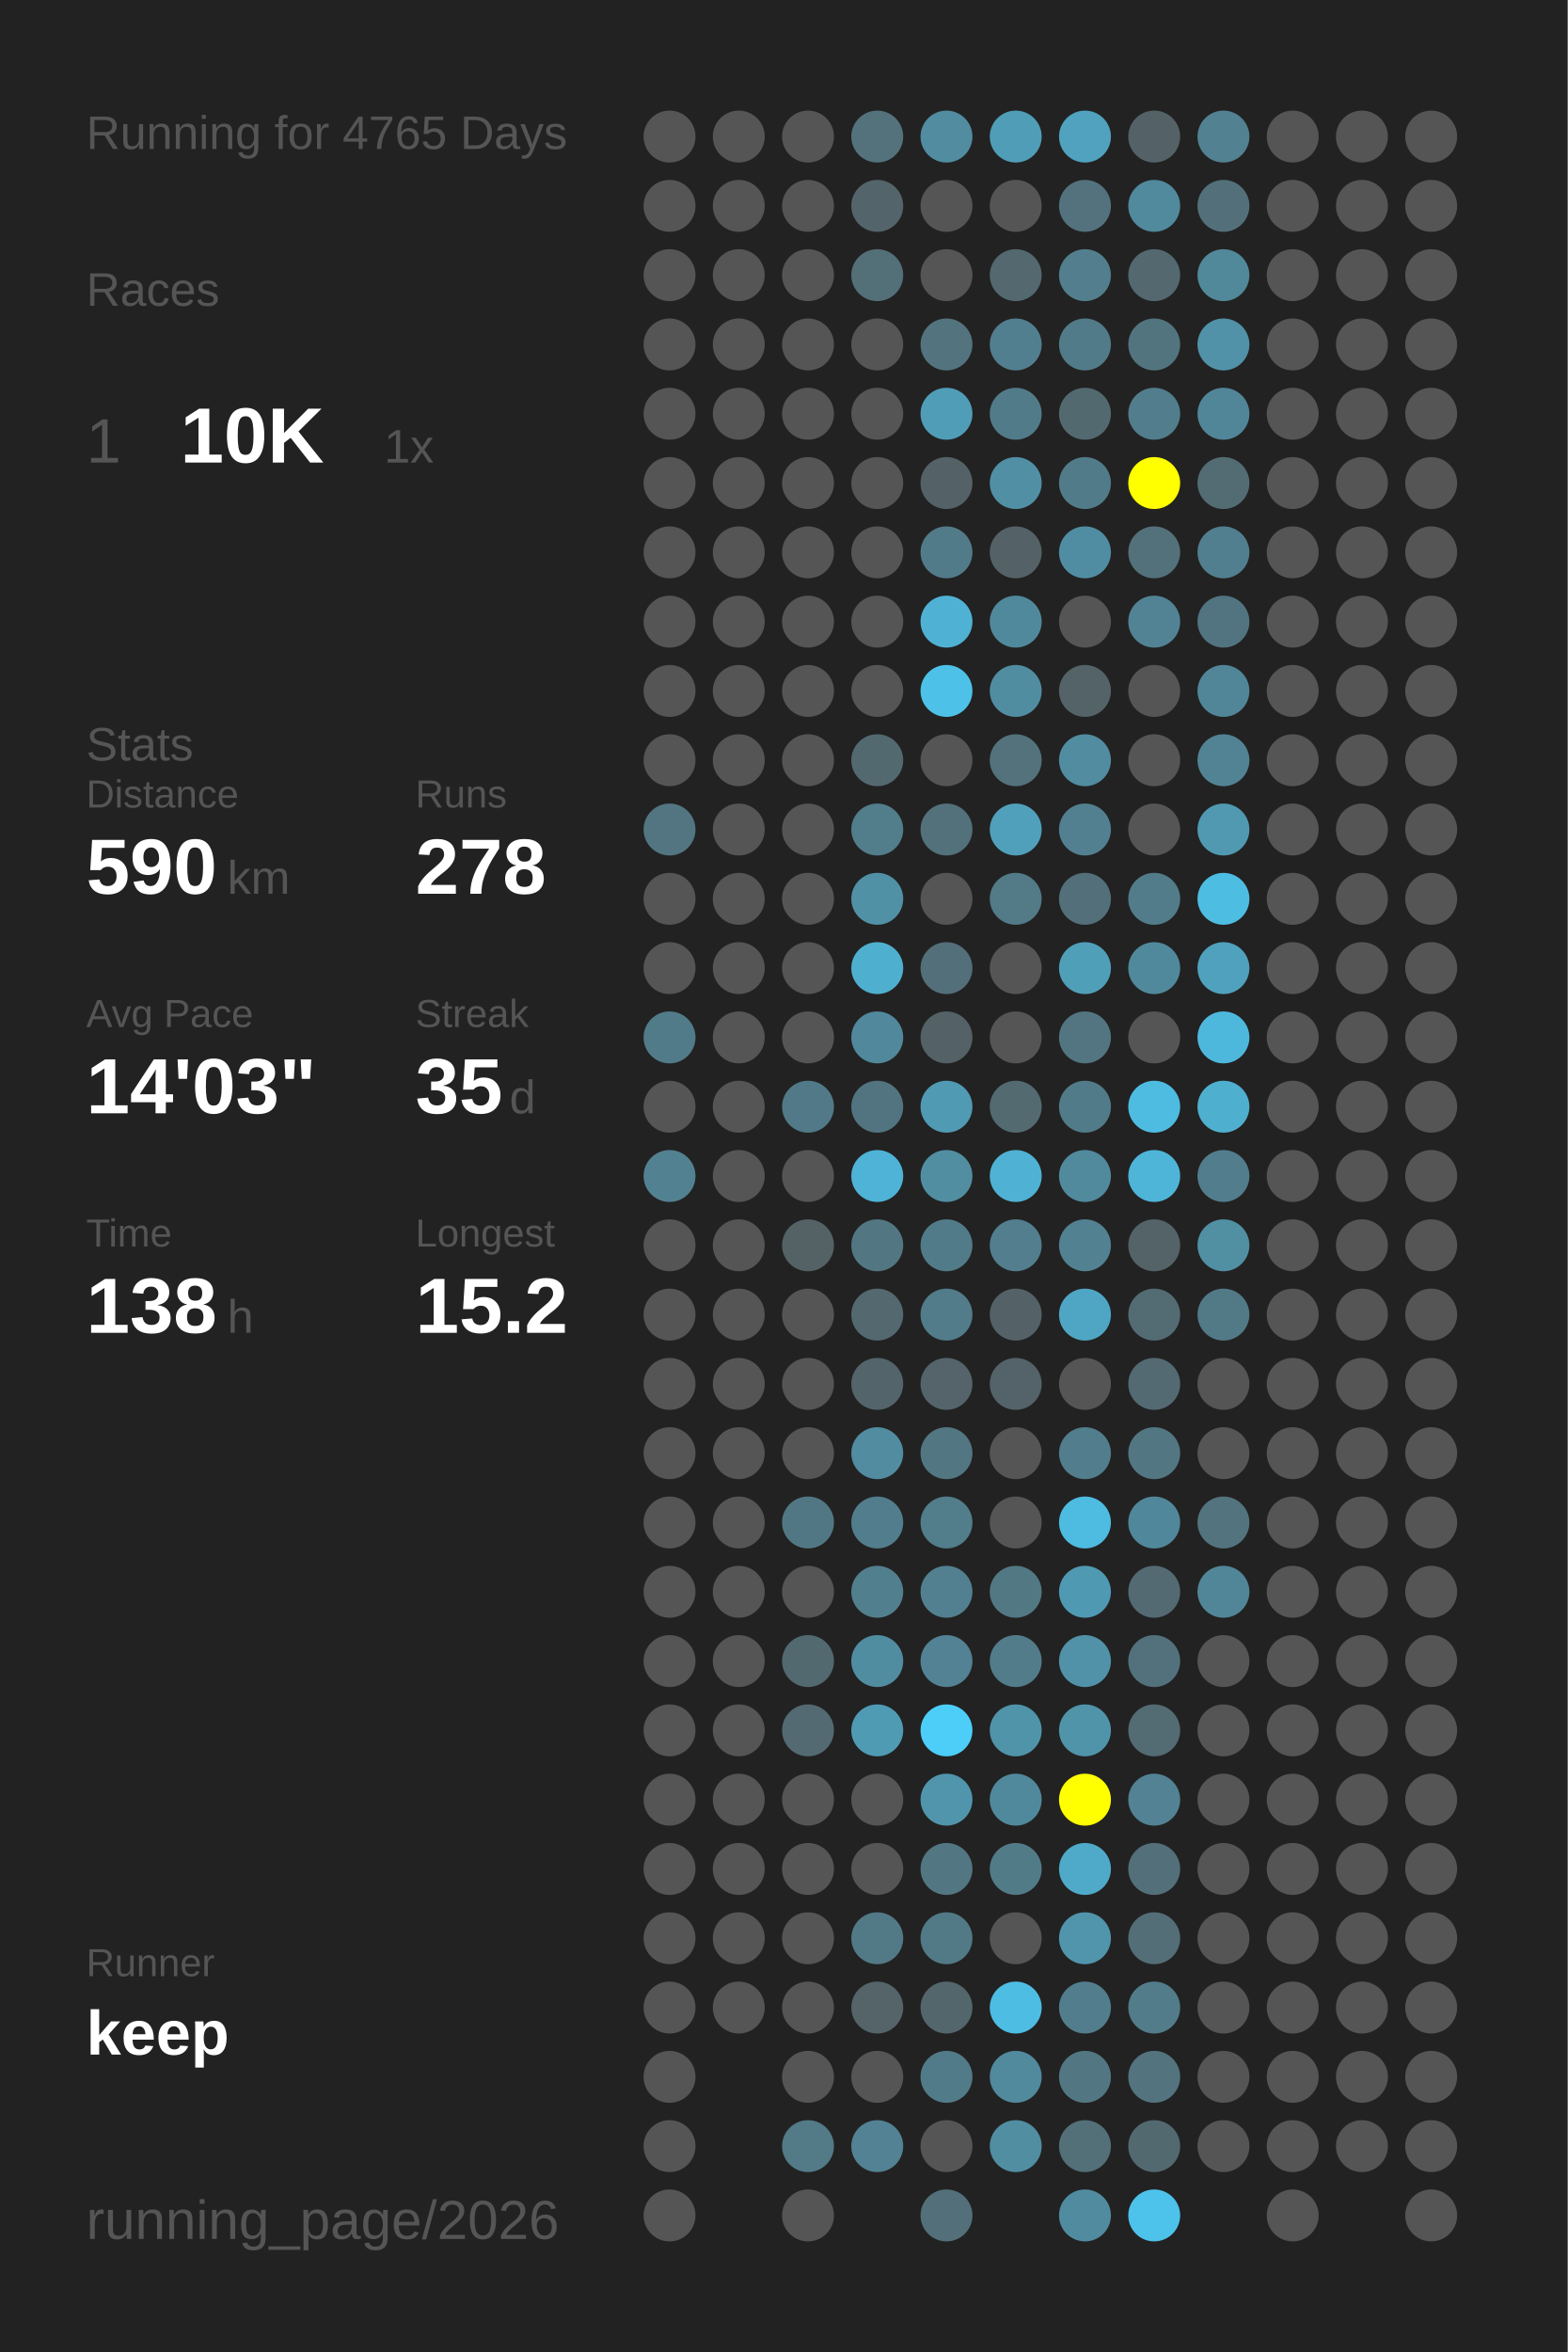
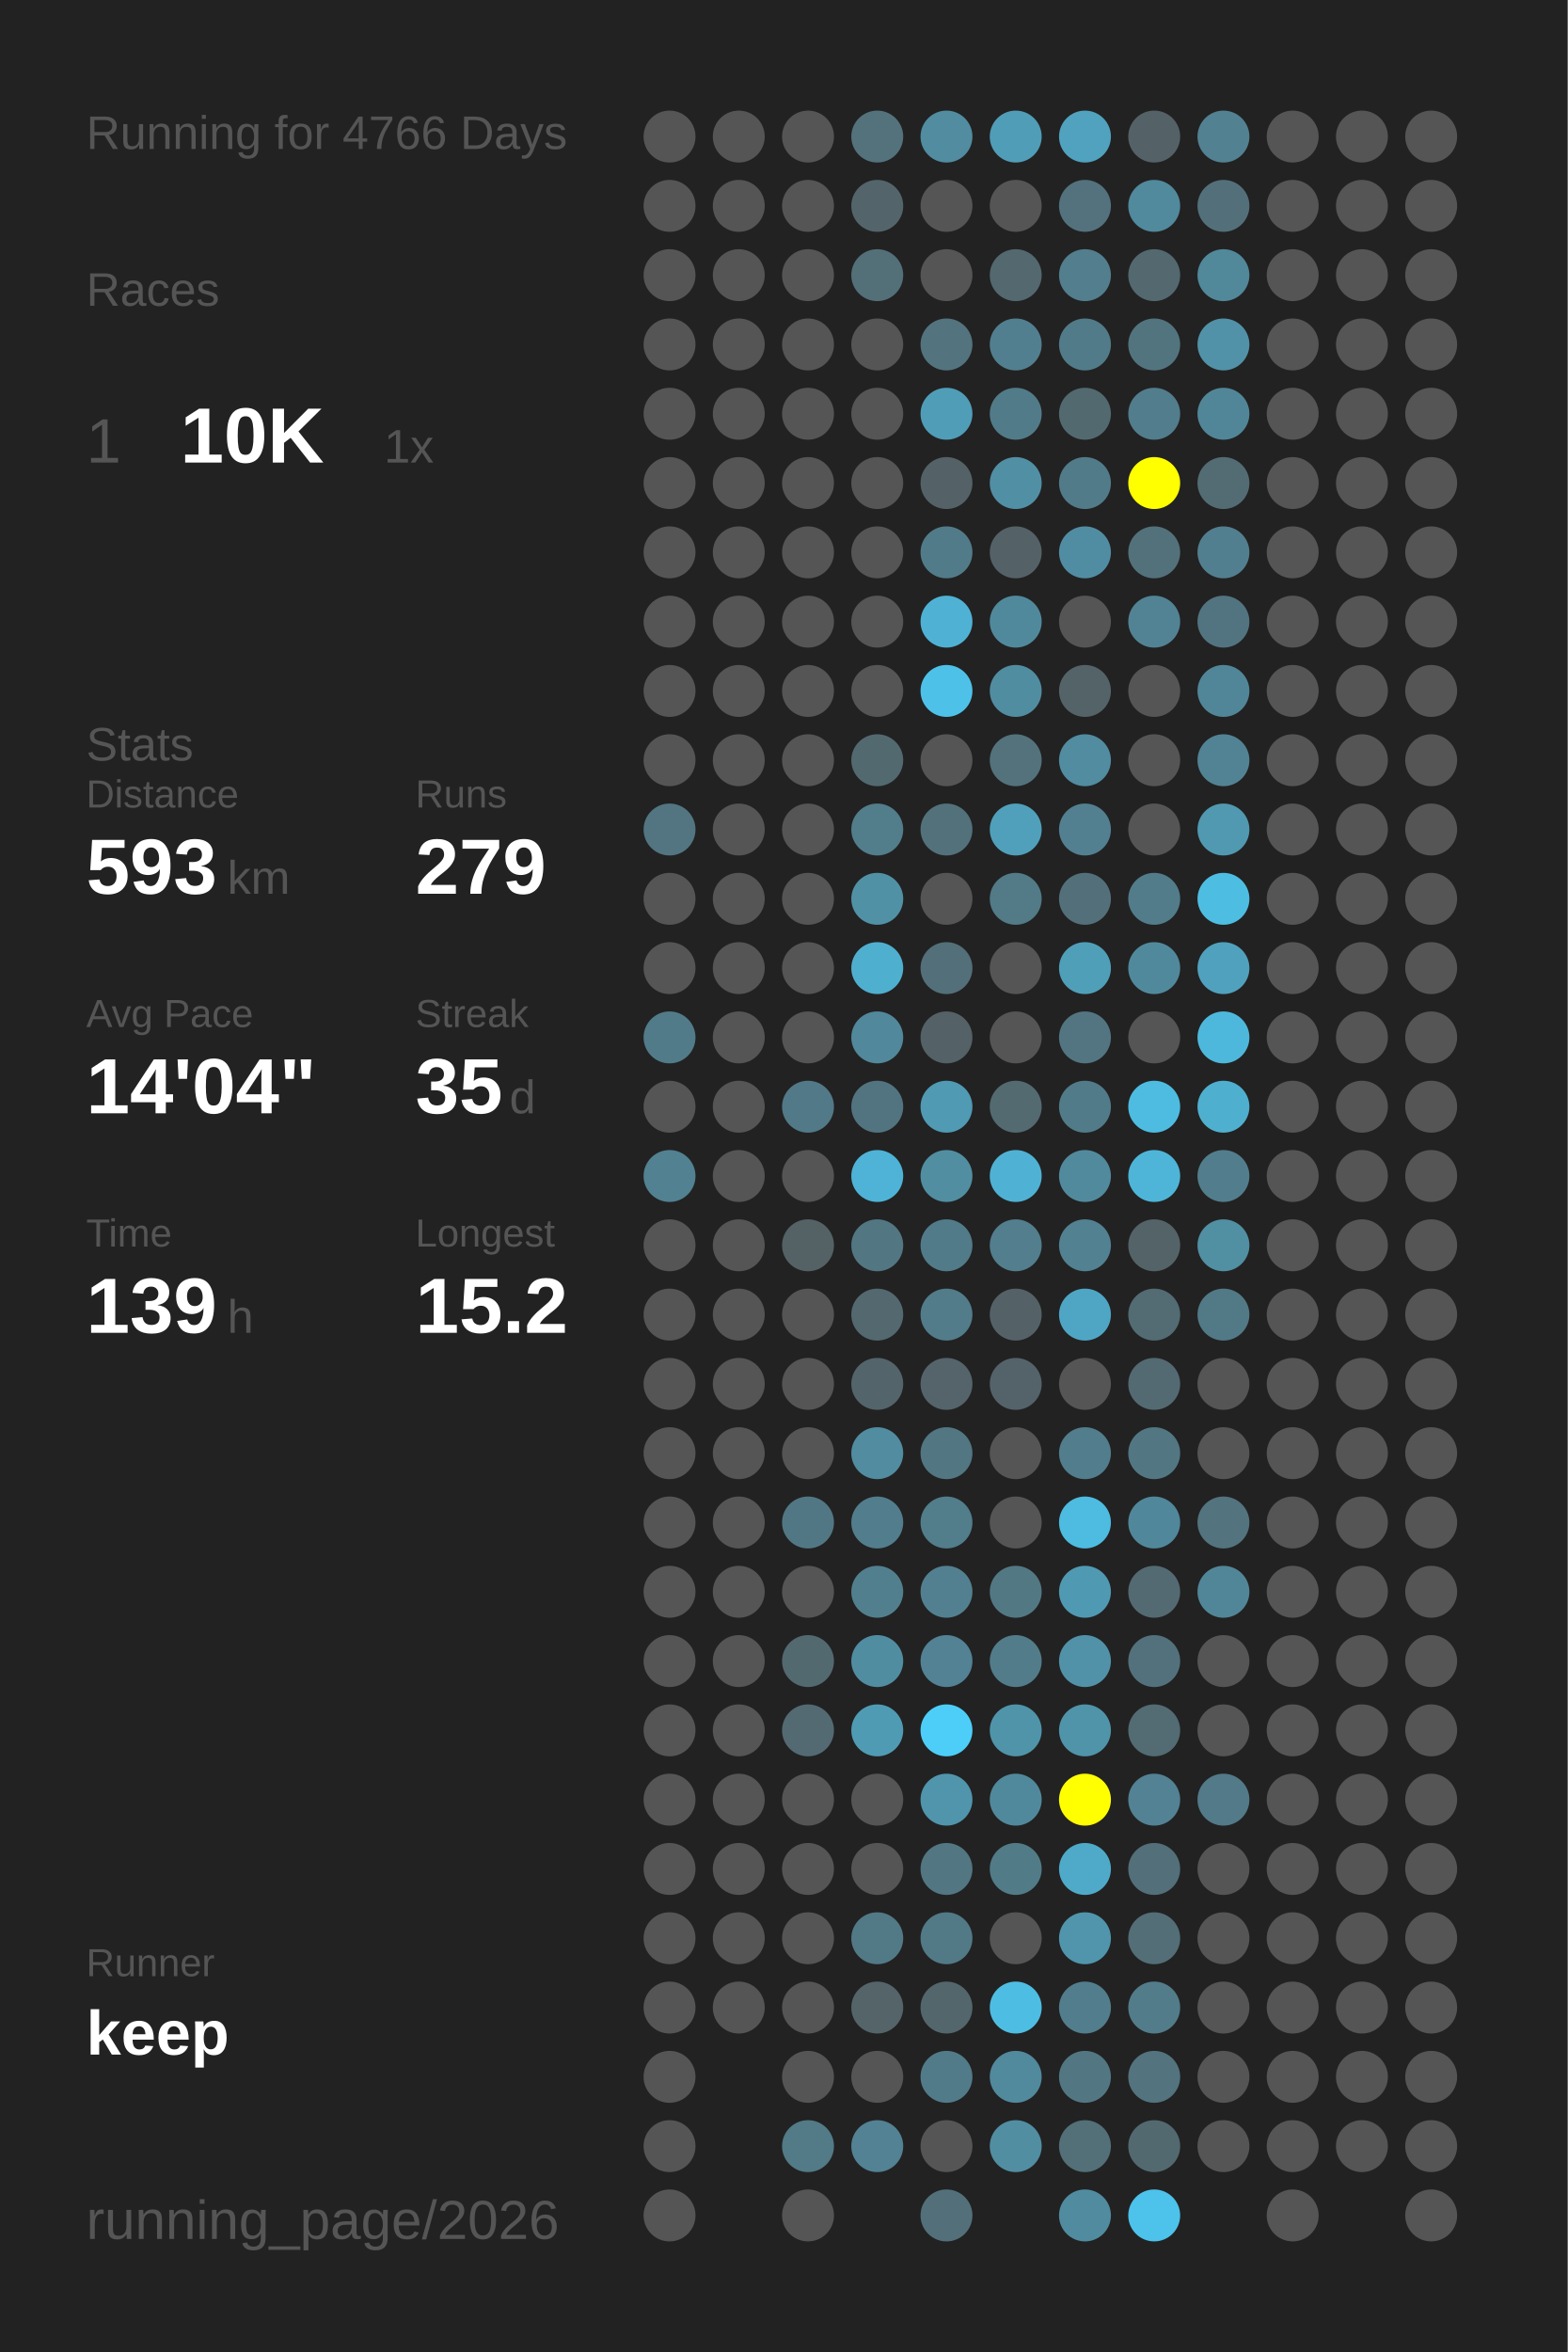
<svg xmlns="http://www.w3.org/2000/svg" baseProfile="full" height="300mm" version="1.1" viewBox="0,0,200,300" width="200mm">
  <defs />
  <rect fill="#222222" height="300" width="200" x="0" y="0" />
-   <text fill="#555555" style="font-size:6px; font-family:Arial;" x="11" y="19">Running for 4765 Days</text>
+   <text fill="#555555" style="font-size:6px; font-family:Arial;" x="11" y="19">Running for 4766 Days</text>
  <text fill="#555555" style="font-size:6px; font-family:Arial;" x="11" y="39">Races</text>
  <text fill="#555555" style="font-size:8px; font-family:Arial;" x="11" y="59">1</text>
  <text fill="#FFFFFF" style="font-size:10px; font-family:Arial; font-weight:bold;" x="23" y="59">10K</text>
  <text fill="#555555" style="font-size:6px; font-family:Arial;" x="49" y="59">1x</text>
  <text fill="#555555" style="font-size:6px; font-family:Arial;" x="11" y="97">Stats</text>
  <text fill="#555555" style="font-size:5px; font-family:Arial;" x="11" y="103">Distance</text>
-   <text fill="#FFFFFF" style="font-size:10px; font-family:Arial; font-weight:bold;" x="11" y="114">590</text>
+   <text fill="#FFFFFF" style="font-size:10px; font-family:Arial; font-weight:bold;" x="11" y="114">593</text>
  <text fill="#555555" style="font-size:6px; font-family:Arial;" x="29" y="114">km</text>
  <text fill="#555555" style="font-size:5px; font-family:Arial;" x="53" y="103">Runs</text>
-   <text fill="#FFFFFF" style="font-size:10px; font-family:Arial; font-weight:bold;" x="53" y="114">278</text>
+   <text fill="#FFFFFF" style="font-size:10px; font-family:Arial; font-weight:bold;" x="53" y="114">279</text>
  <text fill="#555555" style="font-size:5px; font-family:Arial;" x="11" y="131">Avg Pace</text>
-   <text fill="#FFFFFF" style="font-size:10px; font-family:Arial; font-weight:bold;" x="11" y="142">14'03"</text>
+   <text fill="#FFFFFF" style="font-size:10px; font-family:Arial; font-weight:bold;" x="11" y="142">14'04"</text>
  <text fill="#555555" style="font-size:5px; font-family:Arial;" x="53" y="131">Streak</text>
  <text fill="#FFFFFF" style="font-size:10px; font-family:Arial; font-weight:bold;" x="53" y="142">35</text>
  <text fill="#555555" style="font-size:6px; font-family:Arial;" x="65" y="142">d</text>
  <text fill="#555555" style="font-size:5px; font-family:Arial;" x="11" y="159">Time</text>
-   <text fill="#FFFFFF" style="font-size:10px; font-family:Arial; font-weight:bold;" x="11" y="170">138</text>
+   <text fill="#FFFFFF" style="font-size:10px; font-family:Arial; font-weight:bold;" x="11" y="170">139</text>
  <text fill="#555555" style="font-size:6px; font-family:Arial;" x="29" y="170">h</text>
  <text fill="#555555" style="font-size:5px; font-family:Arial;" x="53" y="159">Longest</text>
  <text fill="#FFFFFF" style="font-size:10px; font-family:Arial; font-weight:bold;" x="53" y="170">15.2</text>
  <text fill="#555555" style="font-size:5px; font-family:Arial;" x="11" y="252.065">Runner</text>
  <text fill="#FFFFFF" style="font-size:8px; font-family:Arial; font-weight:bold;" x="11" y="262.065">keep</text>
  <text fill="#555555" style="font-size:7px; font-family:Arial;" x="11" y="285.581">running_page/2026</text>
  <circle cx="85.417" cy="17.419" fill="#555555" r="3.312" />
  <circle cx="85.417" cy="26.258" fill="#555555" r="3.312" />
  <circle cx="85.417" cy="35.097" fill="#555555" r="3.312" />
  <circle cx="85.417" cy="43.935" fill="#555555" r="3.312" />
  <circle cx="85.417" cy="52.774" fill="#555555" r="3.312" />
  <circle cx="85.417" cy="61.613" fill="#555555" r="3.312" />
  <circle cx="85.417" cy="70.452" fill="#555555" r="3.312" />
  <circle cx="85.417" cy="79.29" fill="#555555" r="3.312" />
  <circle cx="85.417" cy="88.129" fill="#555555" r="3.312" />
  <circle cx="85.417" cy="96.968" fill="#555555" r="3.312" />
  <circle cx="85.417" cy="105.806" fill="#527581" r="3.312" />
  <circle cx="85.417" cy="114.645" fill="#555555" r="3.312" />
  <circle cx="85.417" cy="123.484" fill="#555555" r="3.312" />
  <circle cx="85.417" cy="132.323" fill="#527b89" r="3.312" />
  <circle cx="85.417" cy="141.161" fill="#555555" r="3.312" />
  <circle cx="85.417" cy="150" fill="#528191" r="3.312" />
  <circle cx="85.417" cy="158.839" fill="#555555" r="3.312" />
  <circle cx="85.417" cy="167.677" fill="#555555" r="3.312" />
  <circle cx="85.417" cy="176.516" fill="#555555" r="3.312" />
  <circle cx="85.417" cy="185.355" fill="#555555" r="3.312" />
  <circle cx="85.417" cy="194.194" fill="#555555" r="3.312" />
  <circle cx="85.417" cy="203.032" fill="#555555" r="3.312" />
  <circle cx="85.417" cy="211.871" fill="#555555" r="3.312" />
  <circle cx="85.417" cy="220.71" fill="#555555" r="3.312" />
  <circle cx="85.417" cy="229.548" fill="#555555" r="3.312" />
  <circle cx="85.417" cy="238.387" fill="#555555" r="3.312" />
  <circle cx="85.417" cy="247.226" fill="#555555" r="3.312" />
  <circle cx="85.417" cy="256.065" fill="#555555" r="3.312" />
  <circle cx="85.417" cy="264.903" fill="#555555" r="3.312" />
  <circle cx="85.417" cy="273.742" fill="#555555" r="3.312" />
  <circle cx="85.417" cy="282.581" fill="#555555" r="3.312" />
  <circle cx="94.25" cy="17.419" fill="#555555" r="3.312" />
  <circle cx="94.25" cy="26.258" fill="#555555" r="3.312" />
  <circle cx="94.25" cy="35.097" fill="#555555" r="3.312" />
  <circle cx="94.25" cy="43.935" fill="#555555" r="3.312" />
  <circle cx="94.25" cy="52.774" fill="#555555" r="3.312" />
  <circle cx="94.25" cy="61.613" fill="#555555" r="3.312" />
  <circle cx="94.25" cy="70.452" fill="#555555" r="3.312" />
  <circle cx="94.25" cy="79.29" fill="#555555" r="3.312" />
  <circle cx="94.25" cy="88.129" fill="#555555" r="3.312" />
  <circle cx="94.25" cy="96.968" fill="#555555" r="3.312" />
  <circle cx="94.25" cy="105.806" fill="#555555" r="3.312" />
  <circle cx="94.25" cy="114.645" fill="#555555" r="3.312" />
  <circle cx="94.25" cy="123.484" fill="#555555" r="3.312" />
  <circle cx="94.25" cy="132.323" fill="#555555" r="3.312" />
  <circle cx="94.25" cy="141.161" fill="#555555" r="3.312" />
  <circle cx="94.25" cy="150" fill="#555555" r="3.312" />
  <circle cx="94.25" cy="158.839" fill="#555555" r="3.312" />
  <circle cx="94.25" cy="167.677" fill="#555555" r="3.312" />
  <circle cx="94.25" cy="176.516" fill="#555555" r="3.312" />
  <circle cx="94.25" cy="185.355" fill="#555555" r="3.312" />
  <circle cx="94.25" cy="194.194" fill="#555555" r="3.312" />
  <circle cx="94.25" cy="203.032" fill="#555555" r="3.312" />
  <circle cx="94.25" cy="211.871" fill="#555555" r="3.312" />
  <circle cx="94.25" cy="220.71" fill="#555555" r="3.312" />
  <circle cx="94.25" cy="229.548" fill="#555555" r="3.312" />
  <circle cx="94.25" cy="238.387" fill="#555555" r="3.312" />
  <circle cx="94.25" cy="247.226" fill="#555555" r="3.312" />
  <circle cx="94.25" cy="256.065" fill="#555555" r="3.312" />
  <circle cx="103.083" cy="17.419" fill="#555555" r="3.312" />
  <circle cx="103.083" cy="26.258" fill="#555555" r="3.312" />
  <circle cx="103.083" cy="35.097" fill="#555555" r="3.312" />
  <circle cx="103.083" cy="43.935" fill="#555555" r="3.312" />
  <circle cx="103.083" cy="52.774" fill="#555555" r="3.312" />
  <circle cx="103.083" cy="61.613" fill="#555555" r="3.312" />
  <circle cx="103.083" cy="70.452" fill="#555555" r="3.312" />
  <circle cx="103.083" cy="79.29" fill="#555555" r="3.312" />
  <circle cx="103.083" cy="88.129" fill="#555555" r="3.312" />
  <circle cx="103.083" cy="96.968" fill="#555555" r="3.312" />
  <circle cx="103.083" cy="105.806" fill="#555555" r="3.312" />
  <circle cx="103.083" cy="114.645" fill="#555555" r="3.312" />
  <circle cx="103.083" cy="123.484" fill="#555555" r="3.312" />
  <circle cx="103.083" cy="132.323" fill="#555555" r="3.312" />
  <circle cx="103.083" cy="141.161" fill="#527987" r="3.312" />
  <circle cx="103.083" cy="150" fill="#555555" r="3.312" />
  <circle cx="103.083" cy="158.839" fill="#546266" r="3.312" />
  <circle cx="103.083" cy="167.677" fill="#555555" r="3.312" />
  <circle cx="103.083" cy="176.516" fill="#555555" r="3.312" />
  <circle cx="103.083" cy="185.355" fill="#555555" r="3.312" />
  <circle cx="103.083" cy="194.194" fill="#527784" r="3.312" />
  <circle cx="103.083" cy="203.032" fill="#555555" r="3.312" />
  <circle cx="103.083" cy="211.871" fill="#536970" r="3.312" />
  <circle cx="103.083" cy="220.71" fill="#536a72" r="3.312" />
  <circle cx="103.083" cy="229.548" fill="#555555" r="3.312" />
  <circle cx="103.083" cy="238.387" fill="#555555" r="3.312" />
  <circle cx="103.083" cy="247.226" fill="#555555" r="3.312" />
  <circle cx="103.083" cy="256.065" fill="#555555" r="3.312" />
  <circle cx="103.083" cy="264.903" fill="#555555" r="3.312" />
  <circle cx="103.083" cy="273.742" fill="#527a87" r="3.312" />
  <circle cx="103.083" cy="282.581" fill="#555555" r="3.312" />
  <circle cx="111.917" cy="17.419" fill="#53727c" r="3.312" />
  <circle cx="111.917" cy="26.258" fill="#53656b" r="3.312" />
  <circle cx="111.917" cy="35.097" fill="#536f78" r="3.312" />
  <circle cx="111.917" cy="43.935" fill="#555555" r="3.312" />
  <circle cx="111.917" cy="52.774" fill="#555555" r="3.312" />
  <circle cx="111.917" cy="61.613" fill="#555555" r="3.312" />
  <circle cx="111.917" cy="70.452" fill="#555555" r="3.312" />
  <circle cx="111.917" cy="79.29" fill="#555555" r="3.312" />
  <circle cx="111.917" cy="88.129" fill="#555555" r="3.312" />
  <circle cx="111.917" cy="96.968" fill="#536970" r="3.312" />
  <circle cx="111.917" cy="105.806" fill="#527d8b" r="3.312" />
  <circle cx="111.917" cy="114.645" fill="#5191a6" r="3.312" />
  <circle cx="111.917" cy="123.484" fill="#4fafcf" r="3.312" />
  <circle cx="111.917" cy="132.323" fill="#51889b" r="3.312" />
  <circle cx="111.917" cy="141.161" fill="#527480" r="3.312" />
  <circle cx="111.917" cy="150" fill="#4eb3d6" r="3.312" />
  <circle cx="111.917" cy="158.839" fill="#527783" r="3.312" />
  <circle cx="111.917" cy="167.677" fill="#53686f" r="3.312" />
  <circle cx="111.917" cy="176.516" fill="#53646a" r="3.312" />
  <circle cx="111.917" cy="185.355" fill="#518ca0" r="3.312" />
  <circle cx="111.917" cy="194.194" fill="#527d8c" r="3.312" />
  <circle cx="111.917" cy="203.032" fill="#527f8e" r="3.312" />
  <circle cx="111.917" cy="211.871" fill="#518da1" r="3.312" />
  <circle cx="111.917" cy="220.71" fill="#509bb4" r="3.312" />
  <circle cx="111.917" cy="229.548" fill="#555555" r="3.312" />
  <circle cx="111.917" cy="238.387" fill="#555555" r="3.312" />
  <circle cx="111.917" cy="247.226" fill="#527986" r="3.312" />
  <circle cx="111.917" cy="256.065" fill="#546469" r="3.312" />
  <circle cx="111.917" cy="264.903" fill="#555555" r="3.312" />
  <circle cx="111.917" cy="273.742" fill="#528293" r="3.312" />
  <circle cx="120.75" cy="17.419" fill="#518ca0" r="3.312" />
  <circle cx="120.75" cy="26.258" fill="#555555" r="3.312" />
  <circle cx="120.75" cy="35.097" fill="#555555" r="3.312" />
  <circle cx="120.75" cy="43.935" fill="#53737e" r="3.312" />
  <circle cx="120.75" cy="52.774" fill="#509db8" r="3.312" />
  <circle cx="120.75" cy="61.613" fill="#546267" r="3.312" />
  <circle cx="120.75" cy="70.452" fill="#527b89" r="3.312" />
  <circle cx="120.75" cy="79.29" fill="#4fb2d4" r="3.312" />
  <circle cx="120.75" cy="88.129" fill="#4ec1e8" r="3.312" />
  <circle cx="120.75" cy="96.968" fill="#555555" r="3.312" />
  <circle cx="120.75" cy="105.806" fill="#53717b" r="3.312" />
  <circle cx="120.75" cy="114.645" fill="#555555" r="3.312" />
  <circle cx="120.75" cy="123.484" fill="#536f79" r="3.312" />
  <circle cx="120.75" cy="132.323" fill="#546166" r="3.312" />
  <circle cx="120.75" cy="141.161" fill="#509ab3" r="3.312" />
  <circle cx="120.75" cy="150" fill="#518ea2" r="3.312" />
  <circle cx="120.75" cy="158.839" fill="#527b89" r="3.312" />
  <circle cx="120.75" cy="167.677" fill="#527c8a" r="3.312" />
  <circle cx="120.75" cy="176.516" fill="#54646a" r="3.312" />
  <circle cx="120.75" cy="185.355" fill="#527682" r="3.312" />
  <circle cx="120.75" cy="194.194" fill="#527d8b" r="3.312" />
  <circle cx="120.75" cy="203.032" fill="#528090" r="3.312" />
  <circle cx="120.75" cy="211.871" fill="#528293" r="3.312" />
  <circle cx="120.75" cy="220.71" fill="#4dcef9" r="3.312" />
  <circle cx="120.75" cy="229.548" fill="#5095ac" r="3.312" />
  <circle cx="120.75" cy="238.387" fill="#527682" r="3.312" />
  <circle cx="120.75" cy="247.226" fill="#527986" r="3.312" />
  <circle cx="120.75" cy="256.065" fill="#53666c" r="3.312" />
  <circle cx="120.75" cy="264.903" fill="#527b89" r="3.312" />
  <circle cx="120.75" cy="273.742" fill="#555555" r="3.312" />
  <circle cx="120.75" cy="282.581" fill="#53707a" r="3.312" />
  <circle cx="129.583" cy="17.419" fill="#509db7" r="3.312" />
  <circle cx="129.583" cy="26.258" fill="#555555" r="3.312" />
  <circle cx="129.583" cy="35.097" fill="#53686f" r="3.312" />
  <circle cx="129.583" cy="43.935" fill="#527f8f" r="3.312" />
  <circle cx="129.583" cy="52.774" fill="#527b89" r="3.312" />
  <circle cx="129.583" cy="61.613" fill="#518fa4" r="3.312" />
  <circle cx="129.583" cy="70.452" fill="#546267" r="3.312" />
  <circle cx="129.583" cy="79.29" fill="#51899c" r="3.312" />
  <circle cx="129.583" cy="88.129" fill="#518da1" r="3.312" />
  <circle cx="129.583" cy="96.968" fill="#53727c" r="3.312" />
  <circle cx="129.583" cy="105.806" fill="#50a0bb" r="3.312" />
  <circle cx="129.583" cy="114.645" fill="#527a87" r="3.312" />
  <circle cx="129.583" cy="123.484" fill="#555555" r="3.312" />
  <circle cx="129.583" cy="132.323" fill="#555555" r="3.312" />
  <circle cx="129.583" cy="141.161" fill="#536a71" r="3.312" />
  <circle cx="129.583" cy="150" fill="#4fb2d4" r="3.312" />
  <circle cx="129.583" cy="158.839" fill="#527e8e" r="3.312" />
  <circle cx="129.583" cy="167.677" fill="#546267" r="3.312" />
  <circle cx="129.583" cy="176.516" fill="#546369" r="3.312" />
  <circle cx="129.583" cy="185.355" fill="#555555" r="3.312" />
  <circle cx="129.583" cy="194.194" fill="#555555" r="3.312" />
  <circle cx="129.583" cy="203.032" fill="#527884" r="3.312" />
  <circle cx="129.583" cy="211.871" fill="#527c8a" r="3.312" />
  <circle cx="129.583" cy="220.71" fill="#5094aa" r="3.312" />
  <circle cx="129.583" cy="229.548" fill="#51899c" r="3.312" />
  <circle cx="129.583" cy="238.387" fill="#527b88" r="3.312" />
  <circle cx="129.583" cy="247.226" fill="#555555" r="3.312" />
  <circle cx="129.583" cy="256.065" fill="#4ebde3" r="3.312" />
  <circle cx="129.583" cy="264.903" fill="#51899d" r="3.312" />
  <circle cx="129.583" cy="273.742" fill="#518ea2" r="3.312" />
  <circle cx="138.417" cy="17.419" fill="#50a2be" r="3.312" />
  <circle cx="138.417" cy="26.258" fill="#53727d" r="3.312" />
  <circle cx="138.417" cy="35.097" fill="#527e8d" r="3.312" />
  <circle cx="138.417" cy="43.935" fill="#527b89" r="3.312" />
  <circle cx="138.417" cy="52.774" fill="#536970" r="3.312" />
  <circle cx="138.417" cy="61.613" fill="#527b89" r="3.312" />
  <circle cx="138.417" cy="70.452" fill="#518da2" r="3.312" />
  <circle cx="138.417" cy="79.29" fill="#555555" r="3.312" />
  <circle cx="138.417" cy="88.129" fill="#546368" r="3.312" />
  <circle cx="138.417" cy="96.968" fill="#518ca0" r="3.312" />
  <circle cx="138.417" cy="105.806" fill="#528090" r="3.312" />
  <circle cx="138.417" cy="114.645" fill="#53707a" r="3.312" />
  <circle cx="138.417" cy="123.484" fill="#509fb9" r="3.312" />
  <circle cx="138.417" cy="132.323" fill="#527581" r="3.312" />
  <circle cx="138.417" cy="141.161" fill="#527b89" r="3.312" />
  <circle cx="138.417" cy="150" fill="#518a9d" r="3.312" />
  <circle cx="138.417" cy="158.839" fill="#528191" r="3.312" />
  <circle cx="138.417" cy="167.677" fill="#4fa6c4" r="3.312" />
  <circle cx="138.417" cy="176.516" fill="#555555" r="3.312" />
  <circle cx="138.417" cy="185.355" fill="#527d8c" r="3.312" />
  <circle cx="138.417" cy="194.194" fill="#4ebbe0" r="3.312" />
  <circle cx="138.417" cy="203.032" fill="#5099b2" r="3.312" />
  <circle cx="138.417" cy="211.871" fill="#5192a8" r="3.312" />
  <circle cx="138.417" cy="220.71" fill="#5094aa" r="3.312" />
  <circle cx="138.417" cy="229.548" fill="#FFFF00" r="3.312" />
  <circle cx="138.417" cy="238.387" fill="#4faac9" r="3.312" />
  <circle cx="138.417" cy="247.226" fill="#5095ac" r="3.312" />
  <circle cx="138.417" cy="256.065" fill="#527d8c" r="3.312" />
  <circle cx="138.417" cy="264.903" fill="#527783" r="3.312" />
  <circle cx="138.417" cy="273.742" fill="#536f78" r="3.312" />
  <circle cx="138.417" cy="282.581" fill="#518b9f" r="3.312" />
  <circle cx="147.25" cy="17.419" fill="#546267" r="3.312" />
  <circle cx="147.25" cy="26.258" fill="#51899d" r="3.312" />
  <circle cx="147.25" cy="35.097" fill="#53686f" r="3.312" />
  <circle cx="147.25" cy="43.935" fill="#52747f" r="3.312" />
  <circle cx="147.25" cy="52.774" fill="#527d8c" r="3.312" />
  <circle cx="147.25" cy="61.613" fill="#FFFF00" r="3.312" />
  <circle cx="147.25" cy="70.452" fill="#53717b" r="3.312" />
  <circle cx="147.25" cy="79.29" fill="#528394" r="3.312" />
  <circle cx="147.25" cy="88.129" fill="#555555" r="3.312" />
  <circle cx="147.25" cy="96.968" fill="#555555" r="3.312" />
  <circle cx="147.25" cy="105.806" fill="#555555" r="3.312" />
  <circle cx="147.25" cy="114.645" fill="#527c8a" r="3.312" />
  <circle cx="147.25" cy="123.484" fill="#51899c" r="3.312" />
  <circle cx="147.25" cy="132.323" fill="#555555" r="3.312" />
  <circle cx="147.25" cy="141.161" fill="#4ebce1" r="3.312" />
  <circle cx="147.25" cy="150" fill="#4eb5d8" r="3.312" />
  <circle cx="147.25" cy="158.839" fill="#546368" r="3.312" />
  <circle cx="147.25" cy="167.677" fill="#536b73" r="3.312" />
  <circle cx="147.25" cy="176.516" fill="#536a72" r="3.312" />
  <circle cx="147.25" cy="185.355" fill="#527783" r="3.312" />
  <circle cx="147.25" cy="194.194" fill="#51879a" r="3.312" />
  <circle cx="147.25" cy="203.032" fill="#536a72" r="3.312" />
  <circle cx="147.25" cy="211.871" fill="#53717c" r="3.312" />
  <circle cx="147.25" cy="220.71" fill="#536b73" r="3.312" />
  <circle cx="147.25" cy="229.548" fill="#528293" r="3.312" />
  <circle cx="147.25" cy="238.387" fill="#536f79" r="3.312" />
  <circle cx="147.25" cy="247.226" fill="#536e77" r="3.312" />
  <circle cx="147.25" cy="256.065" fill="#527c8a" r="3.312" />
  <circle cx="147.25" cy="264.903" fill="#53737e" r="3.312" />
  <circle cx="147.25" cy="273.742" fill="#536970" r="3.312" />
  <circle cx="147.25" cy="282.581" fill="#4dc2ea" r="3.312" />
  <circle cx="156.083" cy="17.419" fill="#528191" r="3.312" />
  <circle cx="156.083" cy="26.258" fill="#53707a" r="3.312" />
  <circle cx="156.083" cy="35.097" fill="#51889a" r="3.312" />
  <circle cx="156.083" cy="43.935" fill="#5192a8" r="3.312" />
  <circle cx="156.083" cy="52.774" fill="#518698" r="3.312" />
  <circle cx="156.083" cy="61.613" fill="#536c74" r="3.312" />
  <circle cx="156.083" cy="70.452" fill="#527f8f" r="3.312" />
  <circle cx="156.083" cy="79.29" fill="#527480" r="3.312" />
  <circle cx="156.083" cy="88.129" fill="#518698" r="3.312" />
  <circle cx="156.083" cy="96.968" fill="#528394" r="3.312" />
  <circle cx="156.083" cy="105.806" fill="#5099b1" r="3.312" />
  <circle cx="156.083" cy="114.645" fill="#4ebde2" r="3.312" />
  <circle cx="156.083" cy="123.484" fill="#50a1bd" r="3.312" />
  <circle cx="156.083" cy="132.323" fill="#4eb8dc" r="3.312" />
  <circle cx="156.083" cy="141.161" fill="#4fafcf" r="3.312" />
  <circle cx="156.083" cy="150" fill="#527d8c" r="3.312" />
  <circle cx="156.083" cy="158.839" fill="#518fa3" r="3.312" />
  <circle cx="156.083" cy="167.677" fill="#527986" r="3.312" />
  <circle cx="156.083" cy="176.516" fill="#555555" r="3.312" />
  <circle cx="156.083" cy="185.355" fill="#555555" r="3.312" />
  <circle cx="156.083" cy="194.194" fill="#53737e" r="3.312" />
  <circle cx="156.083" cy="203.032" fill="#518698" r="3.312" />
  <circle cx="156.083" cy="211.871" fill="#555555" r="3.312" />
  <circle cx="156.083" cy="220.71" fill="#555555" r="3.312" />
-   <circle cx="156.083" cy="229.548" fill="#555555" r="3.312" />
+   <circle cx="156.083" cy="229.548" fill="#527a88" r="3.312" />
  <circle cx="156.083" cy="238.387" fill="#555555" r="3.312" />
  <circle cx="156.083" cy="247.226" fill="#555555" r="3.312" />
  <circle cx="156.083" cy="256.065" fill="#555555" r="3.312" />
  <circle cx="156.083" cy="264.903" fill="#555555" r="3.312" />
  <circle cx="156.083" cy="273.742" fill="#555555" r="3.312" />
  <circle cx="164.917" cy="17.419" fill="#555555" r="3.312" />
  <circle cx="164.917" cy="26.258" fill="#555555" r="3.312" />
  <circle cx="164.917" cy="35.097" fill="#555555" r="3.312" />
  <circle cx="164.917" cy="43.935" fill="#555555" r="3.312" />
  <circle cx="164.917" cy="52.774" fill="#555555" r="3.312" />
  <circle cx="164.917" cy="61.613" fill="#555555" r="3.312" />
  <circle cx="164.917" cy="70.452" fill="#555555" r="3.312" />
  <circle cx="164.917" cy="79.29" fill="#555555" r="3.312" />
  <circle cx="164.917" cy="88.129" fill="#555555" r="3.312" />
  <circle cx="164.917" cy="96.968" fill="#555555" r="3.312" />
  <circle cx="164.917" cy="105.806" fill="#555555" r="3.312" />
  <circle cx="164.917" cy="114.645" fill="#555555" r="3.312" />
  <circle cx="164.917" cy="123.484" fill="#555555" r="3.312" />
  <circle cx="164.917" cy="132.323" fill="#555555" r="3.312" />
  <circle cx="164.917" cy="141.161" fill="#555555" r="3.312" />
  <circle cx="164.917" cy="150" fill="#555555" r="3.312" />
  <circle cx="164.917" cy="158.839" fill="#555555" r="3.312" />
  <circle cx="164.917" cy="167.677" fill="#555555" r="3.312" />
  <circle cx="164.917" cy="176.516" fill="#555555" r="3.312" />
  <circle cx="164.917" cy="185.355" fill="#555555" r="3.312" />
  <circle cx="164.917" cy="194.194" fill="#555555" r="3.312" />
  <circle cx="164.917" cy="203.032" fill="#555555" r="3.312" />
  <circle cx="164.917" cy="211.871" fill="#555555" r="3.312" />
  <circle cx="164.917" cy="220.71" fill="#555555" r="3.312" />
  <circle cx="164.917" cy="229.548" fill="#555555" r="3.312" />
  <circle cx="164.917" cy="238.387" fill="#555555" r="3.312" />
  <circle cx="164.917" cy="247.226" fill="#555555" r="3.312" />
  <circle cx="164.917" cy="256.065" fill="#555555" r="3.312" />
  <circle cx="164.917" cy="264.903" fill="#555555" r="3.312" />
  <circle cx="164.917" cy="273.742" fill="#555555" r="3.312" />
  <circle cx="164.917" cy="282.581" fill="#555555" r="3.312" />
  <circle cx="173.75" cy="17.419" fill="#555555" r="3.312" />
  <circle cx="173.75" cy="26.258" fill="#555555" r="3.312" />
  <circle cx="173.75" cy="35.097" fill="#555555" r="3.312" />
  <circle cx="173.75" cy="43.935" fill="#555555" r="3.312" />
  <circle cx="173.75" cy="52.774" fill="#555555" r="3.312" />
  <circle cx="173.75" cy="61.613" fill="#555555" r="3.312" />
  <circle cx="173.75" cy="70.452" fill="#555555" r="3.312" />
  <circle cx="173.75" cy="79.29" fill="#555555" r="3.312" />
  <circle cx="173.75" cy="88.129" fill="#555555" r="3.312" />
  <circle cx="173.75" cy="96.968" fill="#555555" r="3.312" />
  <circle cx="173.75" cy="105.806" fill="#555555" r="3.312" />
  <circle cx="173.75" cy="114.645" fill="#555555" r="3.312" />
  <circle cx="173.75" cy="123.484" fill="#555555" r="3.312" />
  <circle cx="173.75" cy="132.323" fill="#555555" r="3.312" />
  <circle cx="173.75" cy="141.161" fill="#555555" r="3.312" />
  <circle cx="173.75" cy="150" fill="#555555" r="3.312" />
  <circle cx="173.75" cy="158.839" fill="#555555" r="3.312" />
  <circle cx="173.75" cy="167.677" fill="#555555" r="3.312" />
  <circle cx="173.75" cy="176.516" fill="#555555" r="3.312" />
  <circle cx="173.75" cy="185.355" fill="#555555" r="3.312" />
  <circle cx="173.75" cy="194.194" fill="#555555" r="3.312" />
  <circle cx="173.75" cy="203.032" fill="#555555" r="3.312" />
  <circle cx="173.75" cy="211.871" fill="#555555" r="3.312" />
  <circle cx="173.75" cy="220.71" fill="#555555" r="3.312" />
  <circle cx="173.75" cy="229.548" fill="#555555" r="3.312" />
  <circle cx="173.75" cy="238.387" fill="#555555" r="3.312" />
  <circle cx="173.75" cy="247.226" fill="#555555" r="3.312" />
  <circle cx="173.75" cy="256.065" fill="#555555" r="3.312" />
  <circle cx="173.75" cy="264.903" fill="#555555" r="3.312" />
  <circle cx="173.75" cy="273.742" fill="#555555" r="3.312" />
  <circle cx="182.583" cy="17.419" fill="#555555" r="3.312" />
  <circle cx="182.583" cy="26.258" fill="#555555" r="3.312" />
  <circle cx="182.583" cy="35.097" fill="#555555" r="3.312" />
  <circle cx="182.583" cy="43.935" fill="#555555" r="3.312" />
  <circle cx="182.583" cy="52.774" fill="#555555" r="3.312" />
  <circle cx="182.583" cy="61.613" fill="#555555" r="3.312" />
  <circle cx="182.583" cy="70.452" fill="#555555" r="3.312" />
  <circle cx="182.583" cy="79.29" fill="#555555" r="3.312" />
  <circle cx="182.583" cy="88.129" fill="#555555" r="3.312" />
  <circle cx="182.583" cy="96.968" fill="#555555" r="3.312" />
  <circle cx="182.583" cy="105.806" fill="#555555" r="3.312" />
  <circle cx="182.583" cy="114.645" fill="#555555" r="3.312" />
  <circle cx="182.583" cy="123.484" fill="#555555" r="3.312" />
  <circle cx="182.583" cy="132.323" fill="#555555" r="3.312" />
  <circle cx="182.583" cy="141.161" fill="#555555" r="3.312" />
  <circle cx="182.583" cy="150" fill="#555555" r="3.312" />
  <circle cx="182.583" cy="158.839" fill="#555555" r="3.312" />
  <circle cx="182.583" cy="167.677" fill="#555555" r="3.312" />
  <circle cx="182.583" cy="176.516" fill="#555555" r="3.312" />
  <circle cx="182.583" cy="185.355" fill="#555555" r="3.312" />
  <circle cx="182.583" cy="194.194" fill="#555555" r="3.312" />
  <circle cx="182.583" cy="203.032" fill="#555555" r="3.312" />
  <circle cx="182.583" cy="211.871" fill="#555555" r="3.312" />
  <circle cx="182.583" cy="220.71" fill="#555555" r="3.312" />
  <circle cx="182.583" cy="229.548" fill="#555555" r="3.312" />
  <circle cx="182.583" cy="238.387" fill="#555555" r="3.312" />
  <circle cx="182.583" cy="247.226" fill="#555555" r="3.312" />
  <circle cx="182.583" cy="256.065" fill="#555555" r="3.312" />
  <circle cx="182.583" cy="264.903" fill="#555555" r="3.312" />
  <circle cx="182.583" cy="273.742" fill="#555555" r="3.312" />
  <circle cx="182.583" cy="282.581" fill="#555555" r="3.312" />
</svg>
